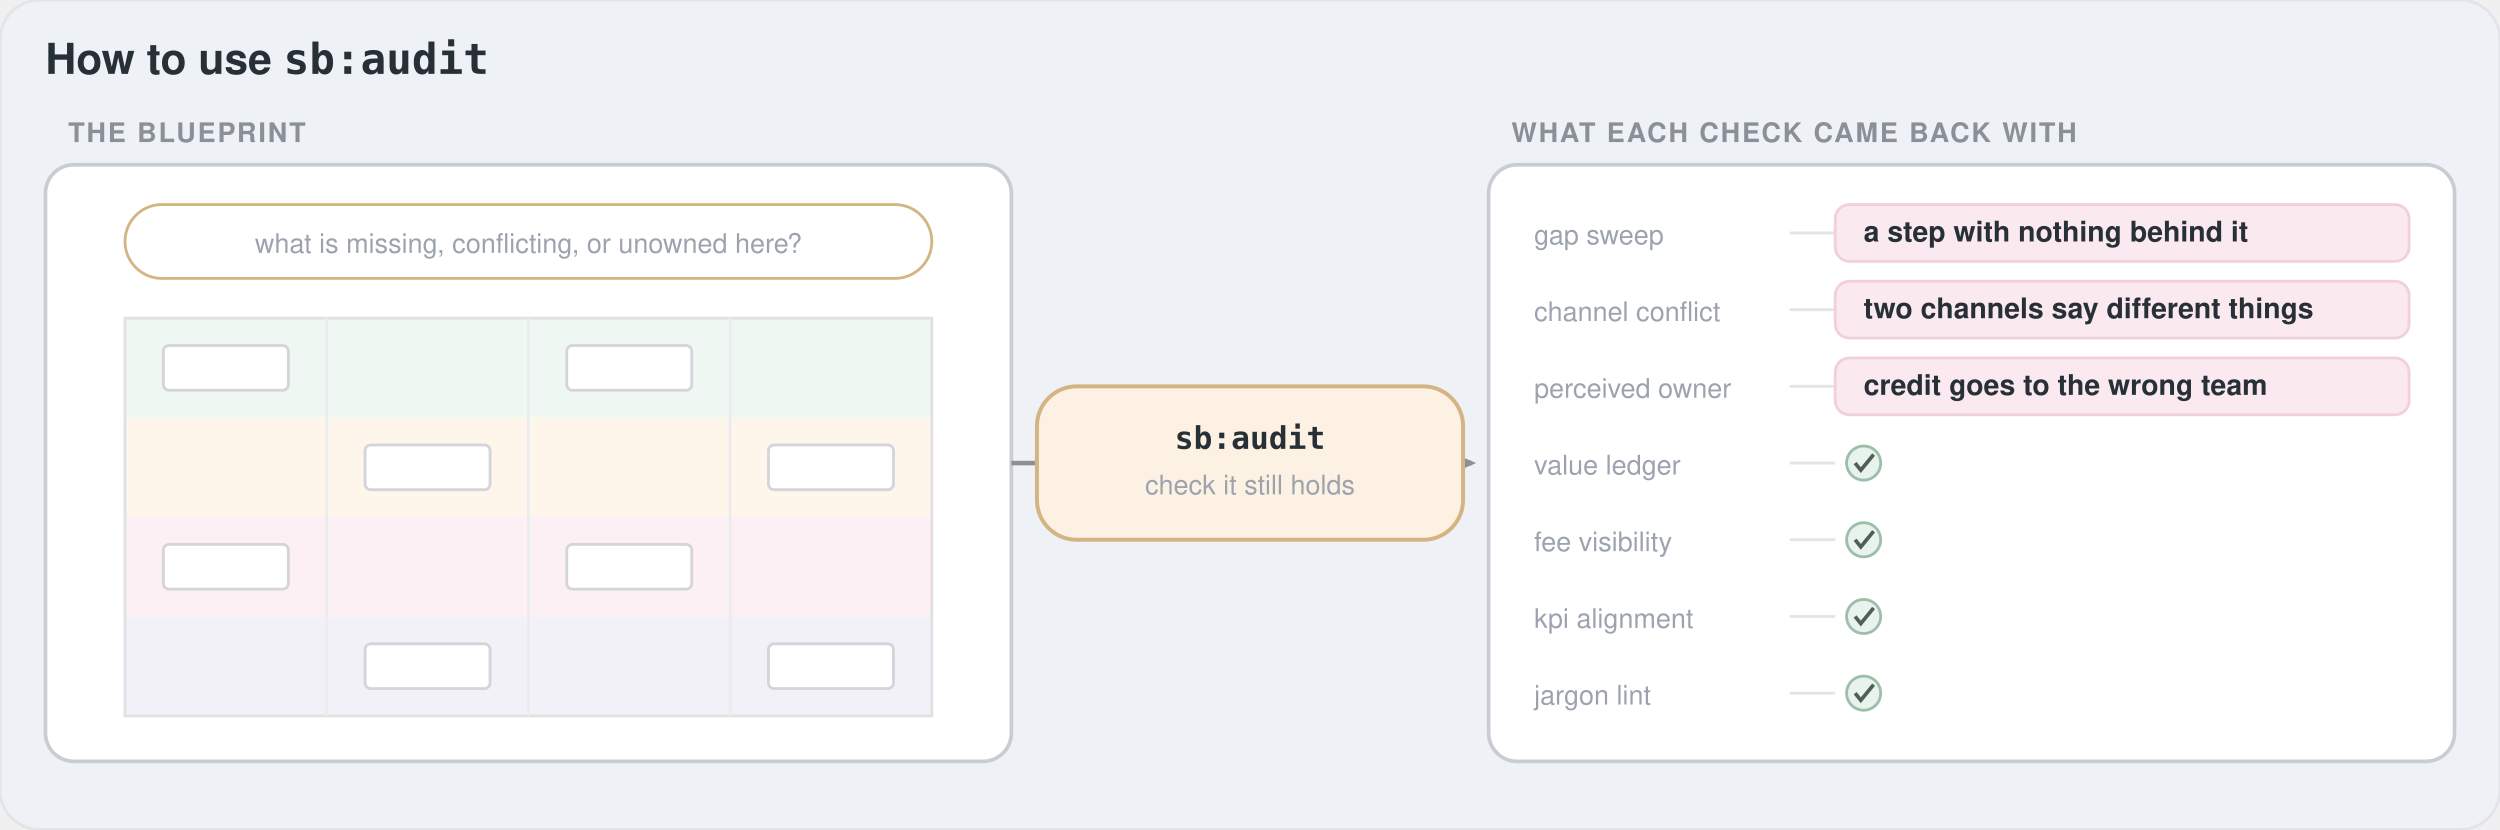
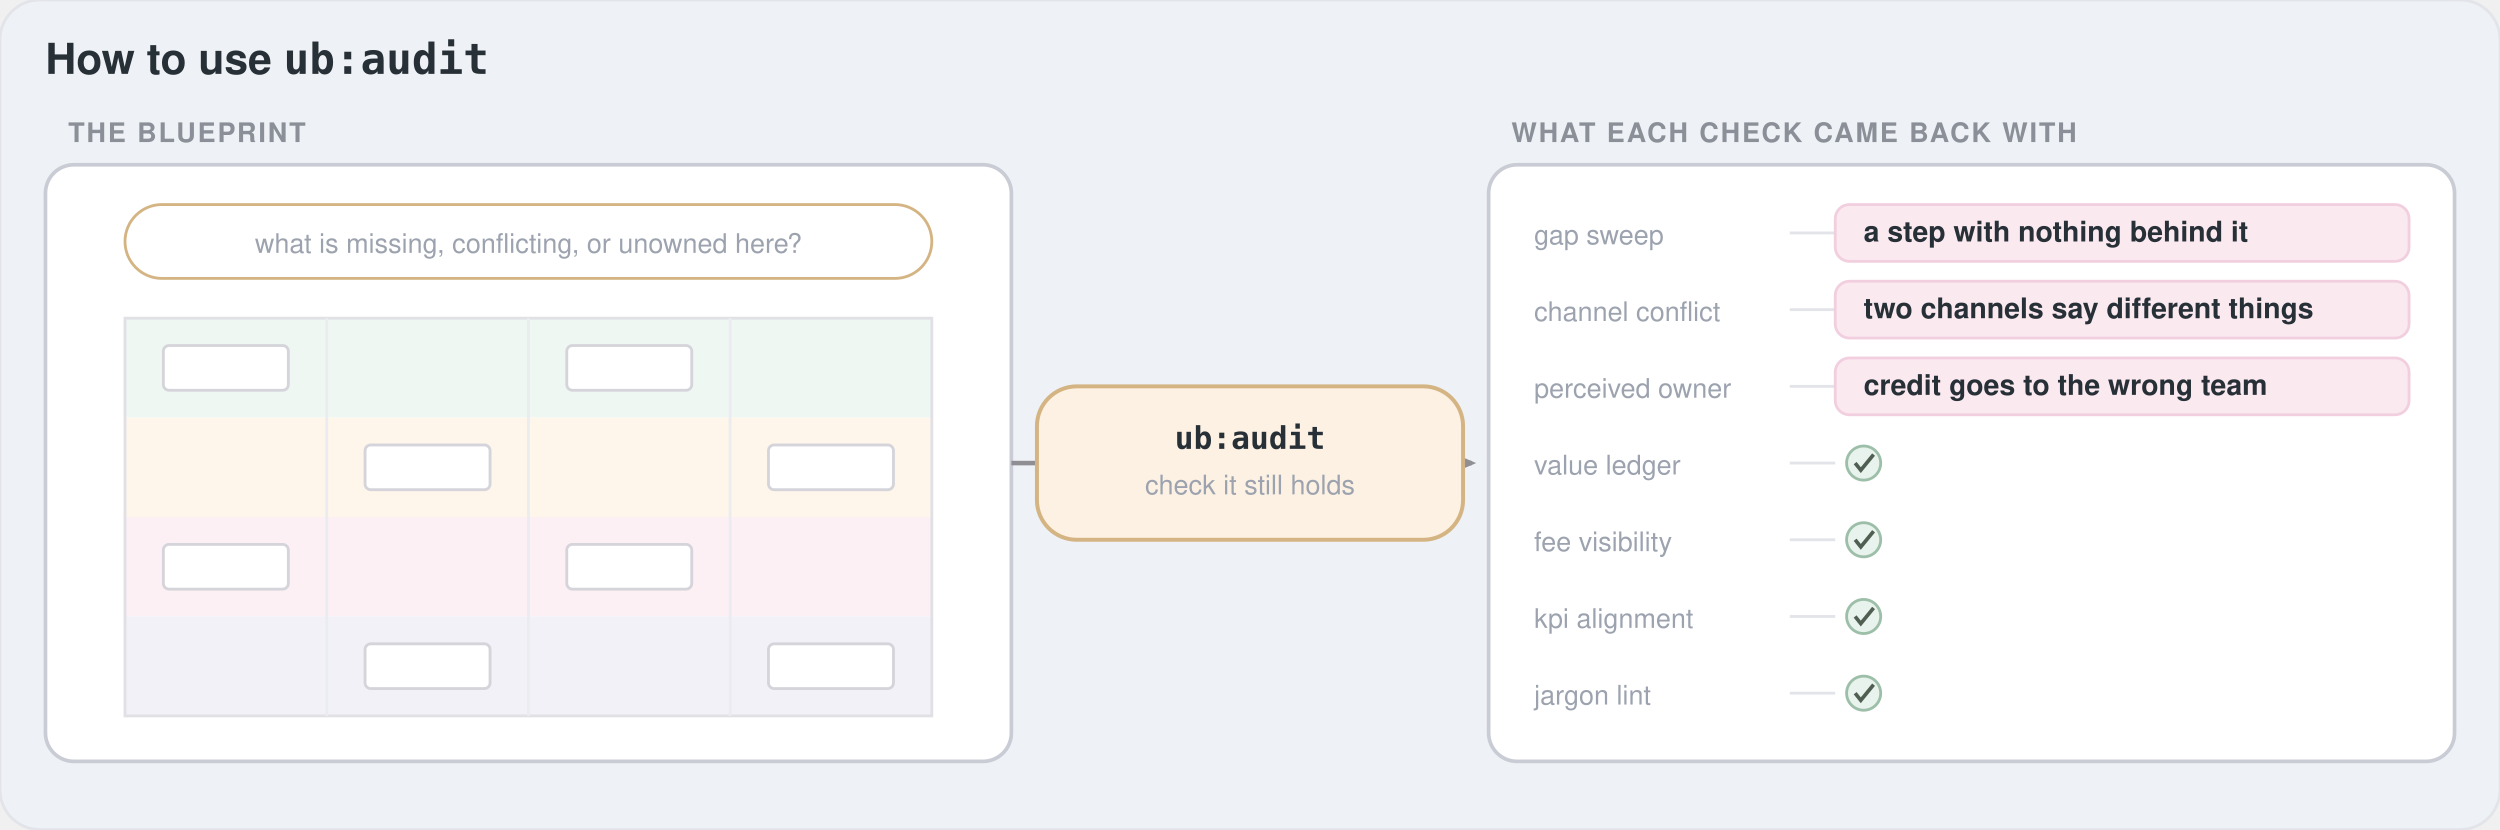
<svg xmlns="http://www.w3.org/2000/svg" viewBox="0 -40 880 292" font-family="-apple-system, 'Segoe UI', Helvetica, Arial, sans-serif">
  <style>
    .title { font-size: 11px; font-weight: 700; fill: #273036; }
    .badge { font-size: 10px; font-weight: 600; fill: #273036; }
    .sub { font-size: 9.5px; fill: #9ca3af; }
    .rail { font-size: 9.5px; font-weight: 700; letter-spacing: .07em; fill: #8a8f98; }
    .mono { font-family: ui-monospace, SFMono-Regular, Menlo, monospace; }
    .flow { stroke: #8e8e93; stroke-width: 1.6; fill: none; marker-end: url(#arraudit); }
    .spoke { stroke: #d4d4da; stroke-width: 1; fill: none; }
  </style>
  <defs>
    <marker id="arraudit" markerWidth="8" markerHeight="8" refX="6" refY="3" orient="auto">
      <path d="M0,0 L7,3 L0,6 Z" fill="#8e8e93" />
    </marker>
  </defs>
  <rect x="0" y="-40" width="880" height="292" rx="14" fill="#eef1f5" stroke="#e2e4e9" />
-   <text x="16" y="-14" font-size="15" font-weight="700" fill="#273036">How to use <tspan class="mono">sb:audit</tspan>
+   <text x="16" y="-14" font-size="15" font-weight="700" fill="#273036">How to use <tspan class="mono">ub:audit</tspan>
  </text>
  <text x="24" y="10" class="rail">THE BLUEPRINT</text>
  <rect x="16" y="18" width="340" height="210" rx="10" fill="#ffffff" stroke="#c9ccd4" stroke-width="1.3" />
  <rect x="44" y="32" width="284" height="26" rx="13" fill="#ffffff" stroke="#d4b483" />
  <text x="186" y="49" class="sub" font-size="8.5" text-anchor="middle" fill="#6b7280">what is missing, conflicting, or unowned here?</text>
  <g opacity="0.7">
    <rect x="44" y="72" width="284" height="35" fill="#e8f3ed" />
    <rect x="44" y="107" width="284" height="35" fill="#fdf1e3" />
    <rect x="44" y="142" width="284" height="35" fill="#fbe9f0" />
    <rect x="44" y="177" width="284" height="35" fill="#ecebf5" />
    <rect x="44" y="72" width="284" height="140" fill="none" stroke="#d4d4da" />
    <line x1="115" y1="72" x2="115" y2="212" stroke="#e2e4e9" />
    <line x1="186" y1="72" x2="186" y2="212" stroke="#e2e4e9" />
    <line x1="257" y1="72" x2="257" y2="212" stroke="#e2e4e9" />
  </g>
  <rect x="57.5" y="81.625" width="44" height="15.75" rx="2" fill="#ffffff" stroke="#d4d4da" />
  <rect x="199.5" y="81.625" width="44" height="15.75" rx="2" fill="#ffffff" stroke="#d4d4da" />
  <rect x="128.5" y="116.625" width="44" height="15.75" rx="2" fill="#ffffff" stroke="#d4d4da" />
  <rect x="270.5" y="116.625" width="44" height="15.75" rx="2" fill="#ffffff" stroke="#d4d4da" />
  <rect x="57.5" y="151.625" width="44" height="15.75" rx="2" fill="#ffffff" stroke="#d4d4da" />
  <rect x="199.5" y="151.625" width="44" height="15.75" rx="2" fill="#ffffff" stroke="#d4d4da" />
  <rect x="128.5" y="186.625" width="44" height="15.75" rx="2" fill="#ffffff" stroke="#d4d4da" />
  <rect x="270.5" y="186.625" width="44" height="15.75" rx="2" fill="#ffffff" stroke="#d4d4da" />
  <path class="flow" d="M356,123 L518,123" />
  <rect x="365" y="96" width="150" height="54" rx="14" fill="#fdf1e3" stroke="#d4b483" stroke-width="1.4" />
-   <text x="440" y="118" class="title mono" text-anchor="middle">sb:audit</text>
+   <text x="440" y="118" class="title mono" text-anchor="middle">ub:audit</text>
  <text x="440" y="134" class="sub" text-anchor="middle" fill="#6b7280">check it still holds</text>
  <text x="532" y="10" class="rail">WHAT EACH CHECK CAME BACK WITH</text>
  <rect x="524" y="18" width="340" height="210" rx="10" fill="#ffffff" stroke="#c9ccd4" stroke-width="1.3" />
  <text x="540" y="46" class="sub" font-size="8.5" fill="#6b7280">gap sweep</text>
  <line x1="630" y1="42" x2="646" y2="42" stroke="#e2e4e9" />
  <rect x="646" y="32" width="202" height="20" rx="5" fill="#fbe9f0" stroke="#f2cfdf" />
  <text x="656" y="45" class="badge" font-size="8">a step with nothing behind it</text>
  <text x="540" y="73" class="sub" font-size="8.5" fill="#6b7280">channel conflict</text>
  <line x1="630" y1="69" x2="646" y2="69" stroke="#e2e4e9" />
  <rect x="646" y="59" width="202" height="20" rx="5" fill="#fbe9f0" stroke="#f2cfdf" />
  <text x="656" y="72" class="badge" font-size="8">two channels say different things</text>
  <text x="540" y="100" class="sub" font-size="8.5" fill="#6b7280">perceived owner</text>
  <line x1="630" y1="96" x2="646" y2="96" stroke="#e2e4e9" />
  <rect x="646" y="86" width="202" height="20" rx="5" fill="#fbe9f0" stroke="#f2cfdf" />
  <text x="656" y="99" class="badge" font-size="8">credit goes to the wrong team</text>
  <text x="540" y="127" class="sub" font-size="8.5" fill="#6b7280">value ledger</text>
  <line x1="630" y1="123" x2="646" y2="123" stroke="#e2e4e9" />
  <circle cx="656" cy="123" r="6" fill="#e8f3ed" stroke="#9dbfa9" />
  <path d="M653,123 L655,125.5 L659.5,120" fill="none" stroke="#4f5f52" stroke-width="1.3" />
  <text x="540" y="154" class="sub" font-size="8.5" fill="#6b7280">fee visibility</text>
  <line x1="630" y1="150" x2="646" y2="150" stroke="#e2e4e9" />
  <circle cx="656" cy="150" r="6" fill="#e8f3ed" stroke="#9dbfa9" />
  <path d="M653,150 L655,152.5 L659.5,147" fill="none" stroke="#4f5f52" stroke-width="1.3" />
  <text x="540" y="181" class="sub" font-size="8.5" fill="#6b7280">kpi alignment</text>
  <line x1="630" y1="177" x2="646" y2="177" stroke="#e2e4e9" />
  <circle cx="656" cy="177" r="6" fill="#e8f3ed" stroke="#9dbfa9" />
  <path d="M653,177 L655,179.5 L659.5,174" fill="none" stroke="#4f5f52" stroke-width="1.3" />
  <text x="540" y="208" class="sub" font-size="8.5" fill="#6b7280">jargon lint</text>
  <line x1="630" y1="204" x2="646" y2="204" stroke="#e2e4e9" />
  <circle cx="656" cy="204" r="6" fill="#e8f3ed" stroke="#9dbfa9" />
  <path d="M653,204 L655,206.5 L659.5,201" fill="none" stroke="#4f5f52" stroke-width="1.3" />
</svg>
